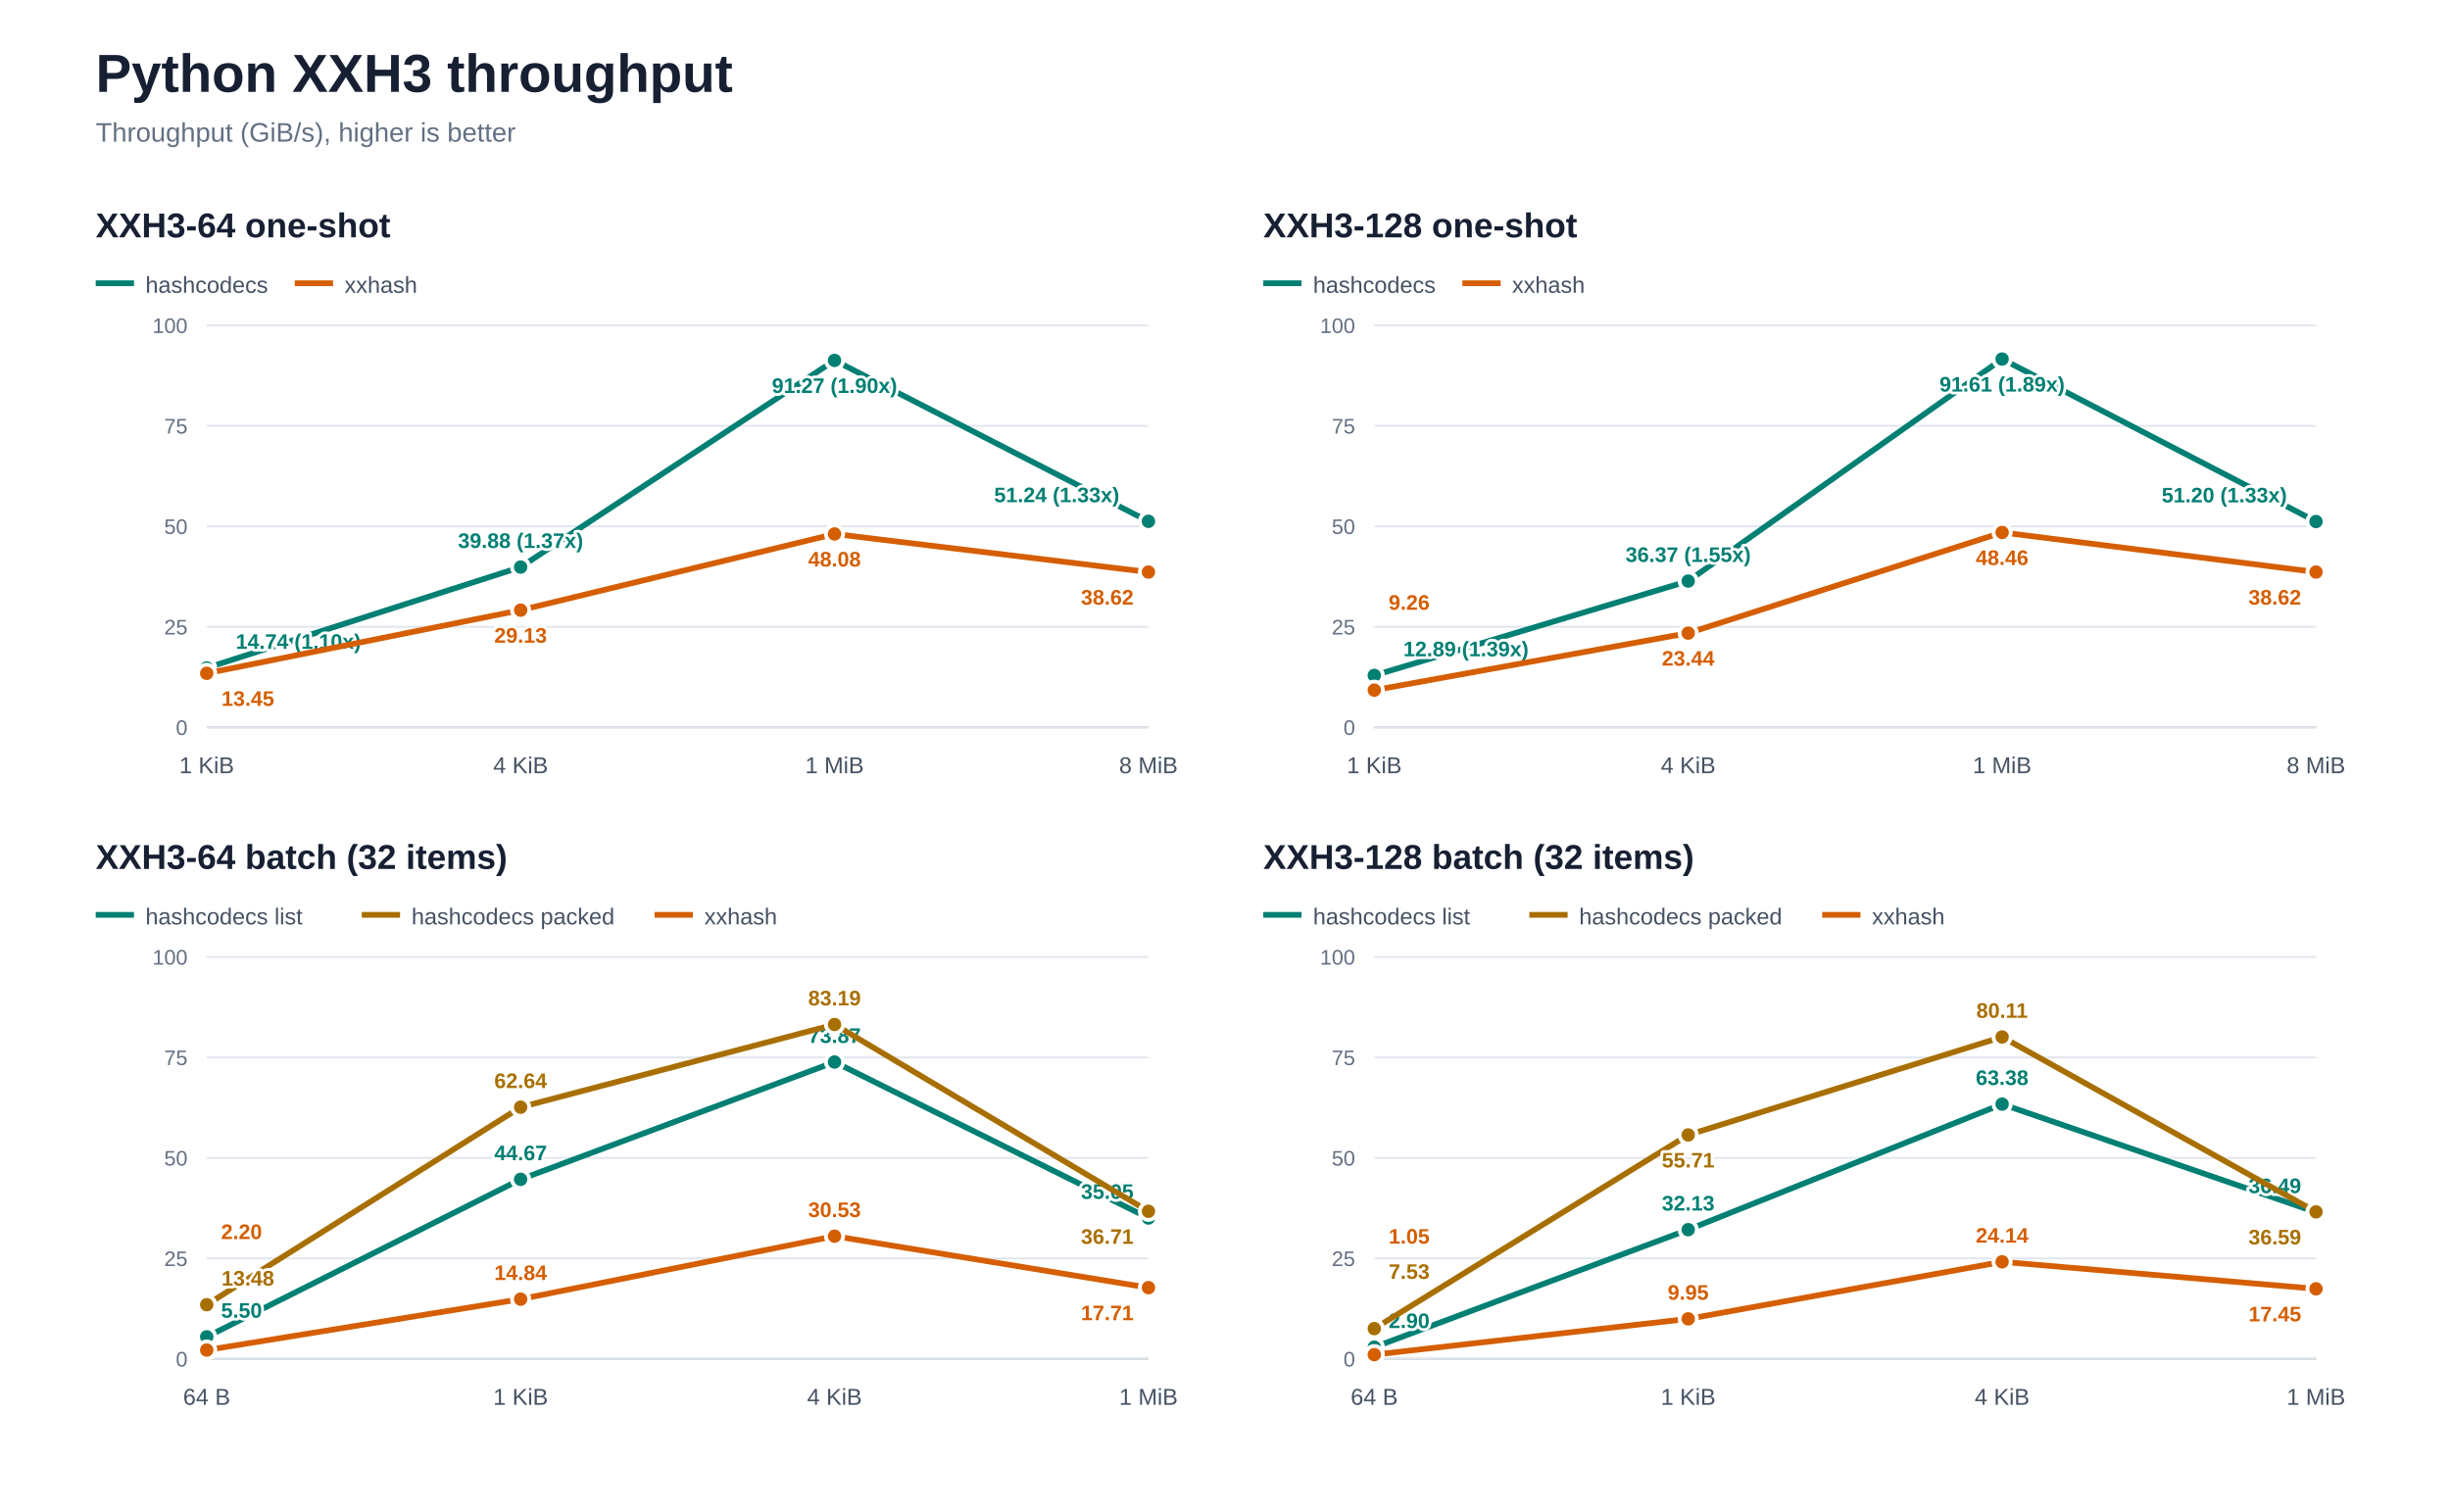
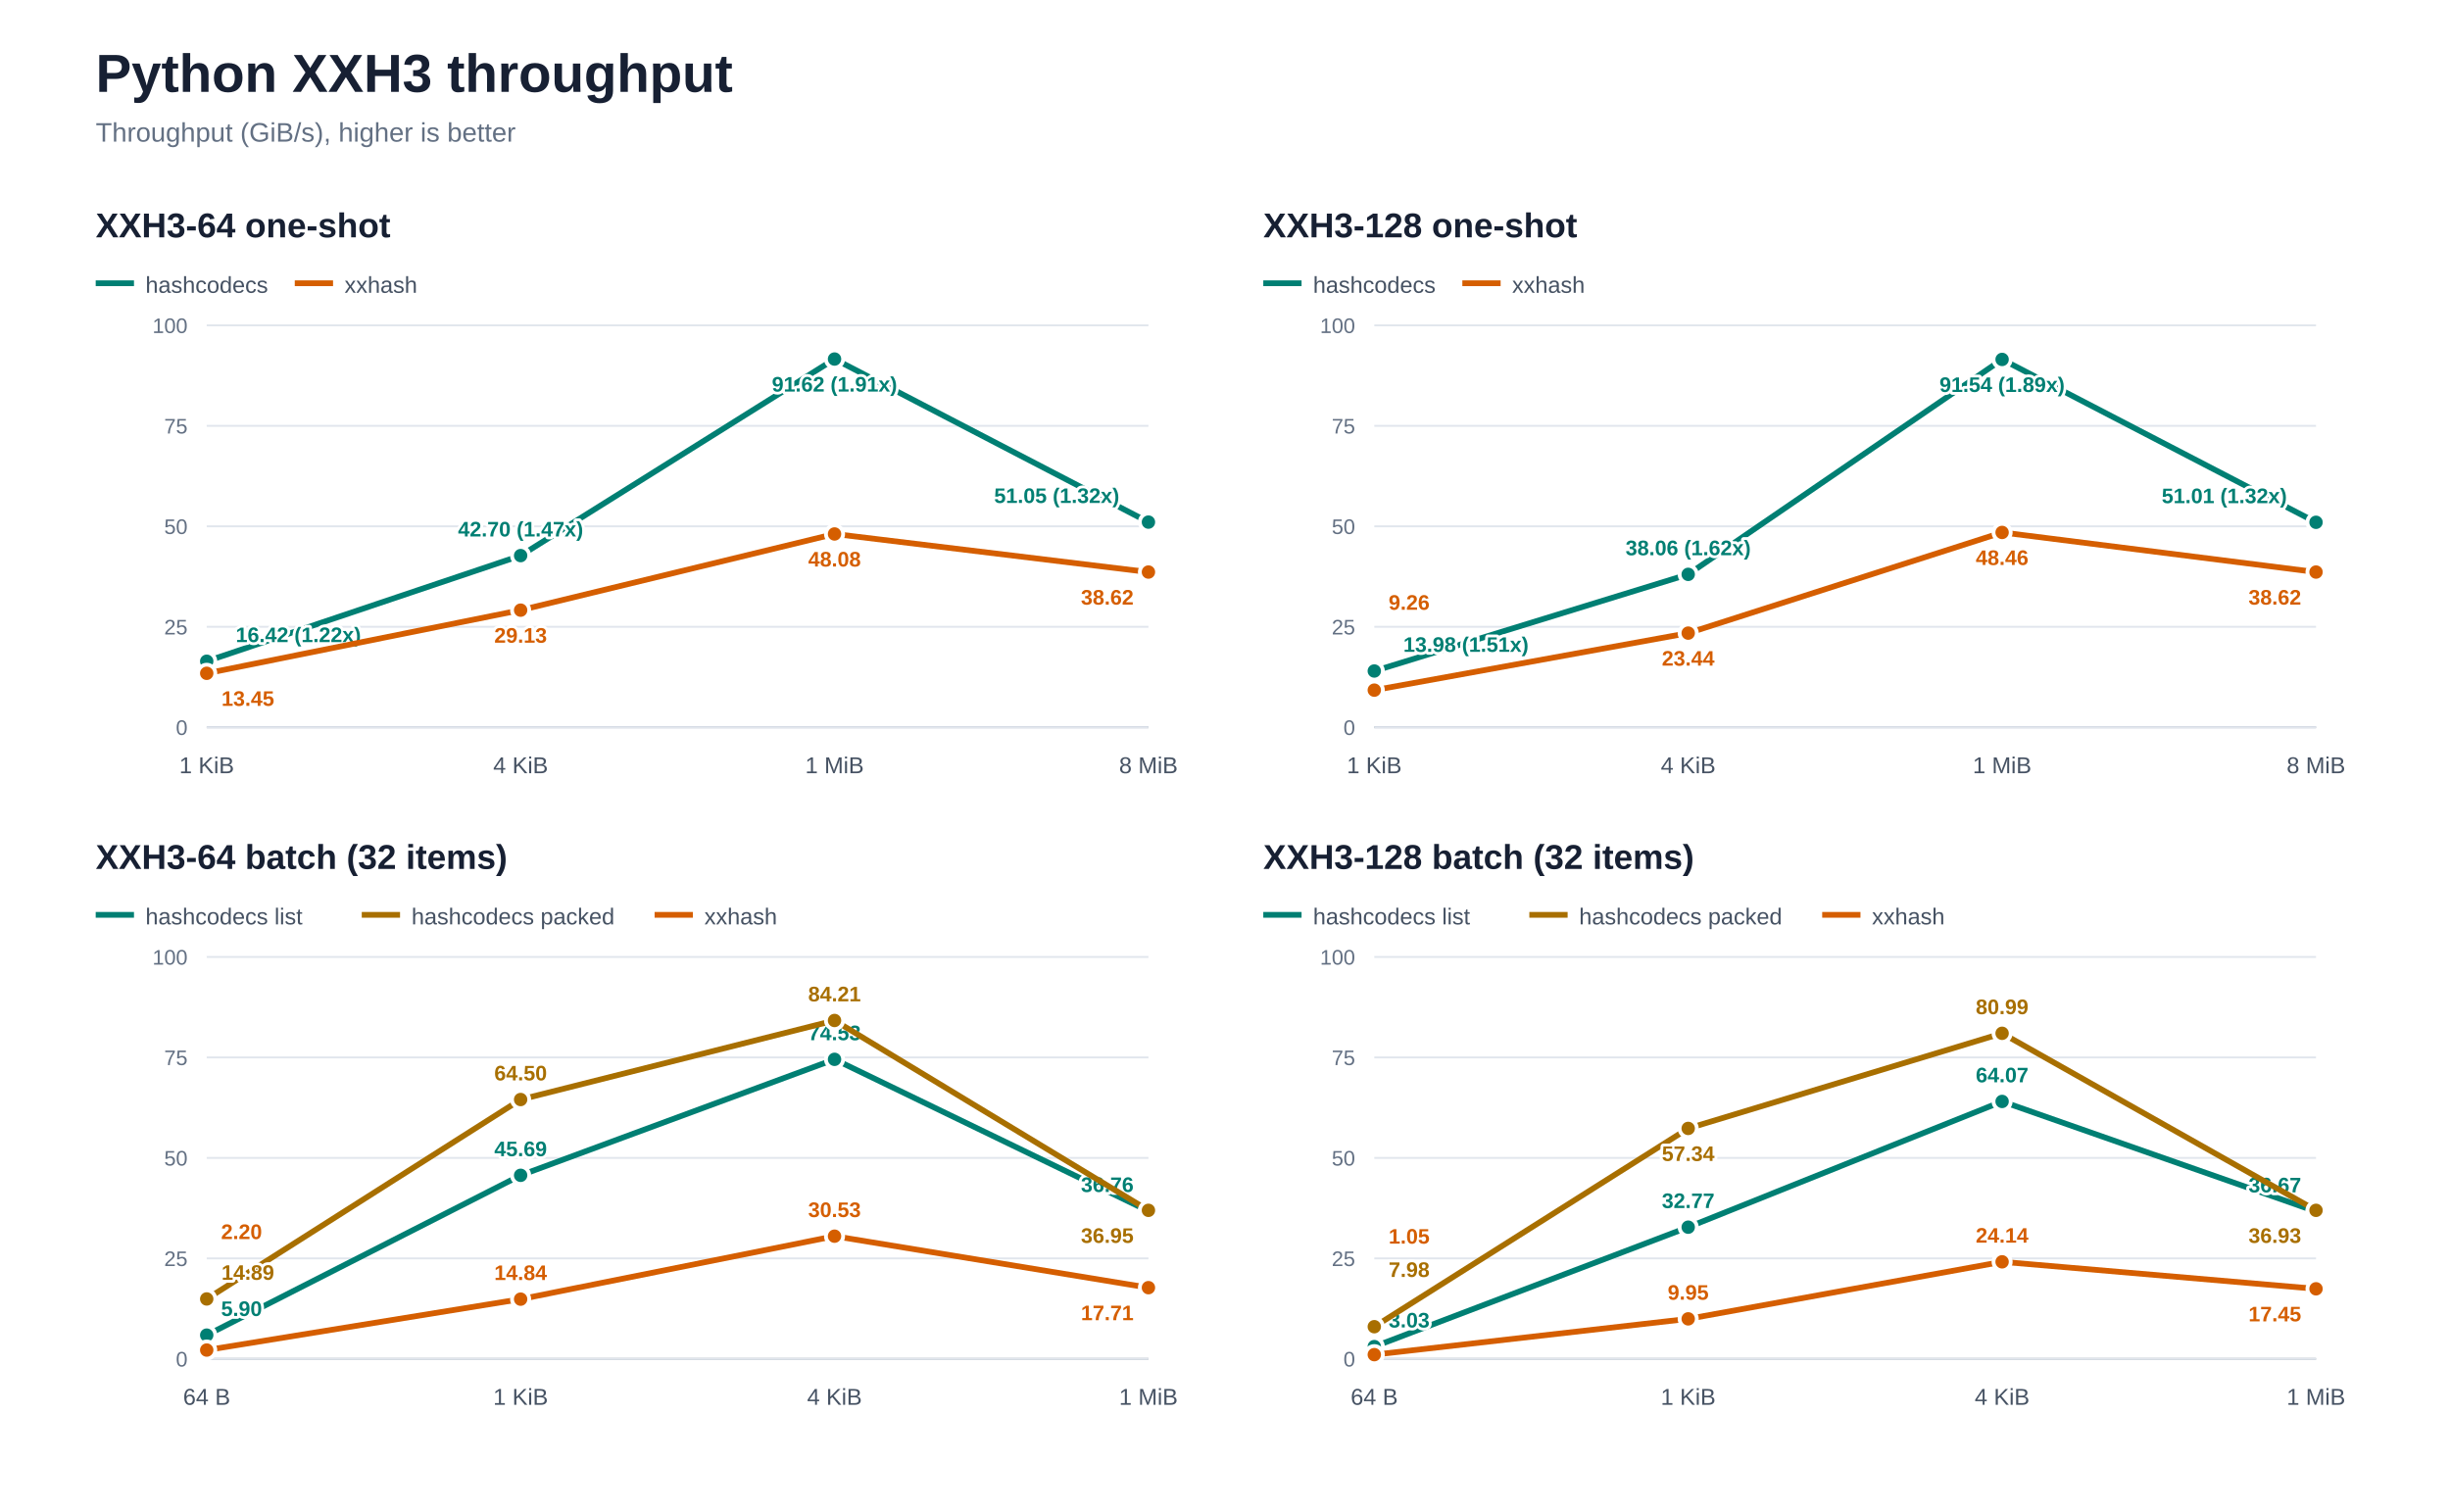
<svg xmlns="http://www.w3.org/2000/svg" width="1280" height="790" viewBox="0 0 1280 790" role="img" aria-labelledby="title desc">
  <rect width="100%" height="100%" fill="#ffffff" />
  <text x="50" y="48" fill="#172033" font-family="Segoe UI,Arial,sans-serif" font-size="28" font-weight="700">Python XXH3 throughput</text>
  <text x="50" y="74" fill="#637083" font-family="Segoe UI,Arial,sans-serif" font-size="14">Throughput (GiB/s), higher is better</text>
  <text x="50" y="124" fill="#172033" font-family="Segoe UI,Arial,sans-serif" font-size="18" font-weight="600">XXH3-64 one-shot</text>
  <line x1="108" y1="380" x2="600" y2="380" stroke="#9aa5b4" />
  <line x1="50" y1="148" x2="70" y2="148" stroke="#007f73" stroke-width="3" />
  <text x="76" y="153" fill="#465263" font-family="Segoe UI,Arial,sans-serif" font-size="12">hashcodecs</text>
  <line x1="154" y1="148" x2="174" y2="148" stroke="#d55e00" stroke-width="3" />
  <text x="180" y="153" fill="#465263" font-family="Segoe UI,Arial,sans-serif" font-size="12">xxhash</text>
  <line x1="108" y1="380.0" x2="600" y2="380.0" stroke="#e1e6ed" />
  <text x="98" y="384.0" text-anchor="end" fill="#637083" font-family="Segoe UI,Arial,sans-serif" font-size="11">0</text>
  <line x1="108" y1="327.5" x2="600" y2="327.5" stroke="#e1e6ed" />
  <text x="98" y="331.5" text-anchor="end" fill="#637083" font-family="Segoe UI,Arial,sans-serif" font-size="11">25</text>
  <line x1="108" y1="275.0" x2="600" y2="275.0" stroke="#e1e6ed" />
  <text x="98" y="279.0" text-anchor="end" fill="#637083" font-family="Segoe UI,Arial,sans-serif" font-size="11">50</text>
  <line x1="108" y1="222.5" x2="600" y2="222.5" stroke="#e1e6ed" />
  <text x="98" y="226.5" text-anchor="end" fill="#637083" font-family="Segoe UI,Arial,sans-serif" font-size="11">75</text>
  <line x1="108" y1="170.0" x2="600" y2="170.0" stroke="#e1e6ed" />
  <text x="98" y="174.0" text-anchor="end" fill="#637083" font-family="Segoe UI,Arial,sans-serif" font-size="11">100</text>
  <text x="108.0" y="404" text-anchor="middle" fill="#465263" font-family="Segoe UI,Arial,sans-serif" font-size="12">1 KiB</text>
  <text x="272.0" y="404" text-anchor="middle" fill="#465263" font-family="Segoe UI,Arial,sans-serif" font-size="12">4 KiB</text>
  <text x="436.0" y="404" text-anchor="middle" fill="#465263" font-family="Segoe UI,Arial,sans-serif" font-size="12">1 MiB</text>
  <text x="600.0" y="404" text-anchor="middle" fill="#465263" font-family="Segoe UI,Arial,sans-serif" font-size="12">8 MiB</text>
-   <polyline points="108.0,349.0 272.0,296.3 436.0,188.3 600.0,272.4" fill="none" stroke="#007f73" stroke-width="3" stroke-linejoin="round" stroke-linecap="round" />
-   <circle cx="108.0" cy="349.0" r="4.5" fill="#007f73" stroke="#ffffff" stroke-width="2" />
-   <text x="155.9" y="339.0" text-anchor="middle" fill="#007f73" font-family="Segoe UI,Arial,sans-serif" font-size="11" font-weight="600" paint-order="stroke" stroke="#ffffff" stroke-width="3" stroke-linejoin="round">14.74 (1.10x)</text>
-   <circle cx="272.0" cy="296.3" r="4.5" fill="#007f73" stroke="#ffffff" stroke-width="2" />
-   <text x="272.0" y="286.3" text-anchor="middle" fill="#007f73" font-family="Segoe UI,Arial,sans-serif" font-size="11" font-weight="600" paint-order="stroke" stroke="#ffffff" stroke-width="3" stroke-linejoin="round">39.88 (1.37x)</text>
-   <circle cx="436.0" cy="188.3" r="4.5" fill="#007f73" stroke="#ffffff" stroke-width="2" />
-   <text x="436.0" y="205.3" text-anchor="middle" fill="#007f73" font-family="Segoe UI,Arial,sans-serif" font-size="11" font-weight="600" paint-order="stroke" stroke="#ffffff" stroke-width="3" stroke-linejoin="round">91.27 (1.90x)</text>
-   <circle cx="600.0" cy="272.4" r="4.5" fill="#007f73" stroke="#ffffff" stroke-width="2" />
-   <text x="552.1" y="262.4" text-anchor="middle" fill="#007f73" font-family="Segoe UI,Arial,sans-serif" font-size="11" font-weight="600" paint-order="stroke" stroke="#ffffff" stroke-width="3" stroke-linejoin="round">51.24 (1.33x)</text>
+   <polyline points="108.0,345.5 272.0,290.3 436.0,187.6 600.0,272.8" fill="none" stroke="#007f73" stroke-width="3" stroke-linejoin="round" stroke-linecap="round" />
+   <circle cx="108.0" cy="345.5" r="4.5" fill="#007f73" stroke="#ffffff" stroke-width="2" />
+   <text x="155.9" y="335.5" text-anchor="middle" fill="#007f73" font-family="Segoe UI,Arial,sans-serif" font-size="11" font-weight="600" paint-order="stroke" stroke="#ffffff" stroke-width="3" stroke-linejoin="round">16.42 (1.22x)</text>
+   <circle cx="272.0" cy="290.3" r="4.5" fill="#007f73" stroke="#ffffff" stroke-width="2" />
+   <text x="272.0" y="280.3" text-anchor="middle" fill="#007f73" font-family="Segoe UI,Arial,sans-serif" font-size="11" font-weight="600" paint-order="stroke" stroke="#ffffff" stroke-width="3" stroke-linejoin="round">42.70 (1.47x)</text>
+   <circle cx="436.0" cy="187.6" r="4.5" fill="#007f73" stroke="#ffffff" stroke-width="2" />
+   <text x="436.0" y="204.6" text-anchor="middle" fill="#007f73" font-family="Segoe UI,Arial,sans-serif" font-size="11" font-weight="600" paint-order="stroke" stroke="#ffffff" stroke-width="3" stroke-linejoin="round">91.62 (1.91x)</text>
+   <circle cx="600.0" cy="272.8" r="4.5" fill="#007f73" stroke="#ffffff" stroke-width="2" />
+   <text x="552.1" y="262.8" text-anchor="middle" fill="#007f73" font-family="Segoe UI,Arial,sans-serif" font-size="11" font-weight="600" paint-order="stroke" stroke="#ffffff" stroke-width="3" stroke-linejoin="round">51.05 (1.32x)</text>
  <polyline points="108.0,351.8 272.0,318.8 436.0,279.0 600.0,298.9" fill="none" stroke="#d55e00" stroke-width="3" stroke-linejoin="round" stroke-linecap="round" />
  <circle cx="108.0" cy="351.8" r="4.5" fill="#d55e00" stroke="#ffffff" stroke-width="2" />
  <text x="129.5" y="368.8" text-anchor="middle" fill="#d55e00" font-family="Segoe UI,Arial,sans-serif" font-size="11" font-weight="600" paint-order="stroke" stroke="#ffffff" stroke-width="3" stroke-linejoin="round">13.45</text>
  <circle cx="272.0" cy="318.8" r="4.5" fill="#d55e00" stroke="#ffffff" stroke-width="2" />
  <text x="272.0" y="335.8" text-anchor="middle" fill="#d55e00" font-family="Segoe UI,Arial,sans-serif" font-size="11" font-weight="600" paint-order="stroke" stroke="#ffffff" stroke-width="3" stroke-linejoin="round">29.13</text>
  <circle cx="436.0" cy="279.0" r="4.5" fill="#d55e00" stroke="#ffffff" stroke-width="2" />
  <text x="436.0" y="296.0" text-anchor="middle" fill="#d55e00" font-family="Segoe UI,Arial,sans-serif" font-size="11" font-weight="600" paint-order="stroke" stroke="#ffffff" stroke-width="3" stroke-linejoin="round">48.08</text>
  <circle cx="600.0" cy="298.9" r="4.5" fill="#d55e00" stroke="#ffffff" stroke-width="2" />
  <text x="578.5" y="315.9" text-anchor="middle" fill="#d55e00" font-family="Segoe UI,Arial,sans-serif" font-size="11" font-weight="600" paint-order="stroke" stroke="#ffffff" stroke-width="3" stroke-linejoin="round">38.62</text>
  <text x="660" y="124" fill="#172033" font-family="Segoe UI,Arial,sans-serif" font-size="18" font-weight="600">XXH3-128 one-shot</text>
  <line x1="718" y1="380" x2="1210" y2="380" stroke="#9aa5b4" />
  <line x1="660" y1="148" x2="680" y2="148" stroke="#007f73" stroke-width="3" />
  <text x="686" y="153" fill="#465263" font-family="Segoe UI,Arial,sans-serif" font-size="12">hashcodecs</text>
  <line x1="764" y1="148" x2="784" y2="148" stroke="#d55e00" stroke-width="3" />
  <text x="790" y="153" fill="#465263" font-family="Segoe UI,Arial,sans-serif" font-size="12">xxhash</text>
  <line x1="718" y1="380.0" x2="1210" y2="380.0" stroke="#e1e6ed" />
  <text x="708" y="384.0" text-anchor="end" fill="#637083" font-family="Segoe UI,Arial,sans-serif" font-size="11">0</text>
  <line x1="718" y1="327.5" x2="1210" y2="327.5" stroke="#e1e6ed" />
  <text x="708" y="331.5" text-anchor="end" fill="#637083" font-family="Segoe UI,Arial,sans-serif" font-size="11">25</text>
  <line x1="718" y1="275.0" x2="1210" y2="275.0" stroke="#e1e6ed" />
  <text x="708" y="279.0" text-anchor="end" fill="#637083" font-family="Segoe UI,Arial,sans-serif" font-size="11">50</text>
  <line x1="718" y1="222.5" x2="1210" y2="222.5" stroke="#e1e6ed" />
  <text x="708" y="226.5" text-anchor="end" fill="#637083" font-family="Segoe UI,Arial,sans-serif" font-size="11">75</text>
  <line x1="718" y1="170.0" x2="1210" y2="170.0" stroke="#e1e6ed" />
  <text x="708" y="174.0" text-anchor="end" fill="#637083" font-family="Segoe UI,Arial,sans-serif" font-size="11">100</text>
  <text x="718.0" y="404" text-anchor="middle" fill="#465263" font-family="Segoe UI,Arial,sans-serif" font-size="12">1 KiB</text>
  <text x="882.0" y="404" text-anchor="middle" fill="#465263" font-family="Segoe UI,Arial,sans-serif" font-size="12">4 KiB</text>
  <text x="1046.0" y="404" text-anchor="middle" fill="#465263" font-family="Segoe UI,Arial,sans-serif" font-size="12">1 MiB</text>
  <text x="1210.0" y="404" text-anchor="middle" fill="#465263" font-family="Segoe UI,Arial,sans-serif" font-size="12">8 MiB</text>
-   <polyline points="718.0,352.9 882.0,303.6 1046.0,187.6 1210.0,272.5" fill="none" stroke="#007f73" stroke-width="3" stroke-linejoin="round" stroke-linecap="round" />
-   <circle cx="718.0" cy="352.9" r="4.5" fill="#007f73" stroke="#ffffff" stroke-width="2" />
-   <text x="765.9" y="342.9" text-anchor="middle" fill="#007f73" font-family="Segoe UI,Arial,sans-serif" font-size="11" font-weight="600" paint-order="stroke" stroke="#ffffff" stroke-width="3" stroke-linejoin="round">12.89 (1.39x)</text>
-   <circle cx="882.0" cy="303.6" r="4.5" fill="#007f73" stroke="#ffffff" stroke-width="2" />
-   <text x="882.0" y="293.6" text-anchor="middle" fill="#007f73" font-family="Segoe UI,Arial,sans-serif" font-size="11" font-weight="600" paint-order="stroke" stroke="#ffffff" stroke-width="3" stroke-linejoin="round">36.37 (1.55x)</text>
-   <circle cx="1046.0" cy="187.6" r="4.5" fill="#007f73" stroke="#ffffff" stroke-width="2" />
-   <text x="1046.0" y="204.6" text-anchor="middle" fill="#007f73" font-family="Segoe UI,Arial,sans-serif" font-size="11" font-weight="600" paint-order="stroke" stroke="#ffffff" stroke-width="3" stroke-linejoin="round">91.61 (1.89x)</text>
-   <circle cx="1210.0" cy="272.5" r="4.5" fill="#007f73" stroke="#ffffff" stroke-width="2" />
-   <text x="1162.1" y="262.5" text-anchor="middle" fill="#007f73" font-family="Segoe UI,Arial,sans-serif" font-size="11" font-weight="600" paint-order="stroke" stroke="#ffffff" stroke-width="3" stroke-linejoin="round">51.20 (1.33x)</text>
+   <polyline points="718.0,350.6 882.0,300.1 1046.0,187.8 1210.0,272.9" fill="none" stroke="#007f73" stroke-width="3" stroke-linejoin="round" stroke-linecap="round" />
+   <circle cx="718.0" cy="350.6" r="4.5" fill="#007f73" stroke="#ffffff" stroke-width="2" />
+   <text x="765.9" y="340.6" text-anchor="middle" fill="#007f73" font-family="Segoe UI,Arial,sans-serif" font-size="11" font-weight="600" paint-order="stroke" stroke="#ffffff" stroke-width="3" stroke-linejoin="round">13.98 (1.51x)</text>
+   <circle cx="882.0" cy="300.1" r="4.5" fill="#007f73" stroke="#ffffff" stroke-width="2" />
+   <text x="882.0" y="290.1" text-anchor="middle" fill="#007f73" font-family="Segoe UI,Arial,sans-serif" font-size="11" font-weight="600" paint-order="stroke" stroke="#ffffff" stroke-width="3" stroke-linejoin="round">38.06 (1.62x)</text>
+   <circle cx="1046.0" cy="187.8" r="4.5" fill="#007f73" stroke="#ffffff" stroke-width="2" />
+   <text x="1046.0" y="204.8" text-anchor="middle" fill="#007f73" font-family="Segoe UI,Arial,sans-serif" font-size="11" font-weight="600" paint-order="stroke" stroke="#ffffff" stroke-width="3" stroke-linejoin="round">91.54 (1.89x)</text>
+   <circle cx="1210.0" cy="272.9" r="4.5" fill="#007f73" stroke="#ffffff" stroke-width="2" />
+   <text x="1162.1" y="262.9" text-anchor="middle" fill="#007f73" font-family="Segoe UI,Arial,sans-serif" font-size="11" font-weight="600" paint-order="stroke" stroke="#ffffff" stroke-width="3" stroke-linejoin="round">51.01 (1.32x)</text>
  <polyline points="718.0,360.6 882.0,330.8 1046.0,278.2 1210.0,298.9" fill="none" stroke="#d55e00" stroke-width="3" stroke-linejoin="round" stroke-linecap="round" />
  <circle cx="718.0" cy="360.6" r="4.5" fill="#d55e00" stroke="#ffffff" stroke-width="2" />
  <text x="736.2" y="318.6" text-anchor="middle" fill="#d55e00" font-family="Segoe UI,Arial,sans-serif" font-size="11" font-weight="600" paint-order="stroke" stroke="#ffffff" stroke-width="3" stroke-linejoin="round">9.26</text>
  <circle cx="882.0" cy="330.8" r="4.5" fill="#d55e00" stroke="#ffffff" stroke-width="2" />
  <text x="882.0" y="347.8" text-anchor="middle" fill="#d55e00" font-family="Segoe UI,Arial,sans-serif" font-size="11" font-weight="600" paint-order="stroke" stroke="#ffffff" stroke-width="3" stroke-linejoin="round">23.44</text>
  <circle cx="1046.0" cy="278.2" r="4.5" fill="#d55e00" stroke="#ffffff" stroke-width="2" />
  <text x="1046.0" y="295.2" text-anchor="middle" fill="#d55e00" font-family="Segoe UI,Arial,sans-serif" font-size="11" font-weight="600" paint-order="stroke" stroke="#ffffff" stroke-width="3" stroke-linejoin="round">48.46</text>
  <circle cx="1210.0" cy="298.9" r="4.5" fill="#d55e00" stroke="#ffffff" stroke-width="2" />
  <text x="1188.5" y="315.9" text-anchor="middle" fill="#d55e00" font-family="Segoe UI,Arial,sans-serif" font-size="11" font-weight="600" paint-order="stroke" stroke="#ffffff" stroke-width="3" stroke-linejoin="round">38.62</text>
  <text x="50" y="454" fill="#172033" font-family="Segoe UI,Arial,sans-serif" font-size="18" font-weight="600">XXH3-64 batch (32 items)</text>
  <line x1="108" y1="710" x2="600" y2="710" stroke="#9aa5b4" />
  <line x1="50" y1="478" x2="70" y2="478" stroke="#007f73" stroke-width="3" />
  <text x="76" y="483" fill="#465263" font-family="Segoe UI,Arial,sans-serif" font-size="12">hashcodecs list</text>
  <line x1="189" y1="478" x2="209" y2="478" stroke="#a86f00" stroke-width="3" />
  <text x="215" y="483" fill="#465263" font-family="Segoe UI,Arial,sans-serif" font-size="12">hashcodecs packed</text>
  <line x1="342" y1="478" x2="362" y2="478" stroke="#d55e00" stroke-width="3" />
  <text x="368" y="483" fill="#465263" font-family="Segoe UI,Arial,sans-serif" font-size="12">xxhash</text>
  <line x1="108" y1="710.0" x2="600" y2="710.0" stroke="#e1e6ed" />
  <text x="98" y="714.0" text-anchor="end" fill="#637083" font-family="Segoe UI,Arial,sans-serif" font-size="11">0</text>
  <line x1="108" y1="657.5" x2="600" y2="657.5" stroke="#e1e6ed" />
  <text x="98" y="661.5" text-anchor="end" fill="#637083" font-family="Segoe UI,Arial,sans-serif" font-size="11">25</text>
  <line x1="108" y1="605.0" x2="600" y2="605.0" stroke="#e1e6ed" />
  <text x="98" y="609.0" text-anchor="end" fill="#637083" font-family="Segoe UI,Arial,sans-serif" font-size="11">50</text>
  <line x1="108" y1="552.5" x2="600" y2="552.5" stroke="#e1e6ed" />
  <text x="98" y="556.5" text-anchor="end" fill="#637083" font-family="Segoe UI,Arial,sans-serif" font-size="11">75</text>
  <line x1="108" y1="500.0" x2="600" y2="500.0" stroke="#e1e6ed" />
  <text x="98" y="504.0" text-anchor="end" fill="#637083" font-family="Segoe UI,Arial,sans-serif" font-size="11">100</text>
  <text x="108.0" y="734" text-anchor="middle" fill="#465263" font-family="Segoe UI,Arial,sans-serif" font-size="12">64 B</text>
  <text x="272.0" y="734" text-anchor="middle" fill="#465263" font-family="Segoe UI,Arial,sans-serif" font-size="12">1 KiB</text>
  <text x="436.0" y="734" text-anchor="middle" fill="#465263" font-family="Segoe UI,Arial,sans-serif" font-size="12">4 KiB</text>
  <text x="600.0" y="734" text-anchor="middle" fill="#465263" font-family="Segoe UI,Arial,sans-serif" font-size="12">1 MiB</text>
-   <polyline points="108.0,698.5 272.0,616.2 436.0,554.9 600.0,636.4" fill="none" stroke="#007f73" stroke-width="3" stroke-linejoin="round" stroke-linecap="round" />
-   <circle cx="108.0" cy="698.5" r="4.5" fill="#007f73" stroke="#ffffff" stroke-width="2" />
-   <text x="126.2" y="688.5" text-anchor="middle" fill="#007f73" font-family="Segoe UI,Arial,sans-serif" font-size="11" font-weight="600" paint-order="stroke" stroke="#ffffff" stroke-width="3" stroke-linejoin="round">5.50</text>
-   <circle cx="272.0" cy="616.2" r="4.5" fill="#007f73" stroke="#ffffff" stroke-width="2" />
-   <text x="272.0" y="606.2" text-anchor="middle" fill="#007f73" font-family="Segoe UI,Arial,sans-serif" font-size="11" font-weight="600" paint-order="stroke" stroke="#ffffff" stroke-width="3" stroke-linejoin="round">44.67</text>
-   <circle cx="436.0" cy="554.9" r="4.5" fill="#007f73" stroke="#ffffff" stroke-width="2" />
-   <text x="436.0" y="544.9" text-anchor="middle" fill="#007f73" font-family="Segoe UI,Arial,sans-serif" font-size="11" font-weight="600" paint-order="stroke" stroke="#ffffff" stroke-width="3" stroke-linejoin="round">73.87</text>
-   <circle cx="600.0" cy="636.4" r="4.5" fill="#007f73" stroke="#ffffff" stroke-width="2" />
-   <text x="578.5" y="626.4" text-anchor="middle" fill="#007f73" font-family="Segoe UI,Arial,sans-serif" font-size="11" font-weight="600" paint-order="stroke" stroke="#ffffff" stroke-width="3" stroke-linejoin="round">35.05</text>
-   <polyline points="108.0,681.7 272.0,578.5 436.0,535.3 600.0,632.9" fill="none" stroke="#a86f00" stroke-width="3" stroke-linejoin="round" stroke-linecap="round" />
-   <circle cx="108.0" cy="681.7" r="4.5" fill="#a86f00" stroke="#ffffff" stroke-width="2" />
-   <text x="129.5" y="671.7" text-anchor="middle" fill="#a86f00" font-family="Segoe UI,Arial,sans-serif" font-size="11" font-weight="600" paint-order="stroke" stroke="#ffffff" stroke-width="3" stroke-linejoin="round">13.48</text>
-   <circle cx="272.0" cy="578.5" r="4.5" fill="#a86f00" stroke="#ffffff" stroke-width="2" />
-   <text x="272.0" y="568.5" text-anchor="middle" fill="#a86f00" font-family="Segoe UI,Arial,sans-serif" font-size="11" font-weight="600" paint-order="stroke" stroke="#ffffff" stroke-width="3" stroke-linejoin="round">62.64</text>
-   <circle cx="436.0" cy="535.3" r="4.5" fill="#a86f00" stroke="#ffffff" stroke-width="2" />
-   <text x="436.0" y="525.3" text-anchor="middle" fill="#a86f00" font-family="Segoe UI,Arial,sans-serif" font-size="11" font-weight="600" paint-order="stroke" stroke="#ffffff" stroke-width="3" stroke-linejoin="round">83.19</text>
-   <circle cx="600.0" cy="632.9" r="4.5" fill="#a86f00" stroke="#ffffff" stroke-width="2" />
-   <text x="578.5" y="649.9" text-anchor="middle" fill="#a86f00" font-family="Segoe UI,Arial,sans-serif" font-size="11" font-weight="600" paint-order="stroke" stroke="#ffffff" stroke-width="3" stroke-linejoin="round">36.71</text>
+   <polyline points="108.0,697.6 272.0,614.1 436.0,553.5 600.0,632.8" fill="none" stroke="#007f73" stroke-width="3" stroke-linejoin="round" stroke-linecap="round" />
+   <circle cx="108.0" cy="697.6" r="4.5" fill="#007f73" stroke="#ffffff" stroke-width="2" />
+   <text x="126.2" y="687.6" text-anchor="middle" fill="#007f73" font-family="Segoe UI,Arial,sans-serif" font-size="11" font-weight="600" paint-order="stroke" stroke="#ffffff" stroke-width="3" stroke-linejoin="round">5.90</text>
+   <circle cx="272.0" cy="614.1" r="4.5" fill="#007f73" stroke="#ffffff" stroke-width="2" />
+   <text x="272.0" y="604.1" text-anchor="middle" fill="#007f73" font-family="Segoe UI,Arial,sans-serif" font-size="11" font-weight="600" paint-order="stroke" stroke="#ffffff" stroke-width="3" stroke-linejoin="round">45.69</text>
+   <circle cx="436.0" cy="553.5" r="4.5" fill="#007f73" stroke="#ffffff" stroke-width="2" />
+   <text x="436.0" y="543.5" text-anchor="middle" fill="#007f73" font-family="Segoe UI,Arial,sans-serif" font-size="11" font-weight="600" paint-order="stroke" stroke="#ffffff" stroke-width="3" stroke-linejoin="round">74.53</text>
+   <circle cx="600.0" cy="632.8" r="4.5" fill="#007f73" stroke="#ffffff" stroke-width="2" />
+   <text x="578.5" y="622.8" text-anchor="middle" fill="#007f73" font-family="Segoe UI,Arial,sans-serif" font-size="11" font-weight="600" paint-order="stroke" stroke="#ffffff" stroke-width="3" stroke-linejoin="round">36.76</text>
+   <polyline points="108.0,678.7 272.0,574.5 436.0,533.2 600.0,632.4" fill="none" stroke="#a86f00" stroke-width="3" stroke-linejoin="round" stroke-linecap="round" />
+   <circle cx="108.0" cy="678.7" r="4.5" fill="#a86f00" stroke="#ffffff" stroke-width="2" />
+   <text x="129.5" y="668.7" text-anchor="middle" fill="#a86f00" font-family="Segoe UI,Arial,sans-serif" font-size="11" font-weight="600" paint-order="stroke" stroke="#ffffff" stroke-width="3" stroke-linejoin="round">14.89</text>
+   <circle cx="272.0" cy="574.5" r="4.5" fill="#a86f00" stroke="#ffffff" stroke-width="2" />
+   <text x="272.0" y="564.5" text-anchor="middle" fill="#a86f00" font-family="Segoe UI,Arial,sans-serif" font-size="11" font-weight="600" paint-order="stroke" stroke="#ffffff" stroke-width="3" stroke-linejoin="round">64.50</text>
+   <circle cx="436.0" cy="533.2" r="4.5" fill="#a86f00" stroke="#ffffff" stroke-width="2" />
+   <text x="436.0" y="523.2" text-anchor="middle" fill="#a86f00" font-family="Segoe UI,Arial,sans-serif" font-size="11" font-weight="600" paint-order="stroke" stroke="#ffffff" stroke-width="3" stroke-linejoin="round">84.21</text>
+   <circle cx="600.0" cy="632.4" r="4.5" fill="#a86f00" stroke="#ffffff" stroke-width="2" />
+   <text x="578.5" y="649.4" text-anchor="middle" fill="#a86f00" font-family="Segoe UI,Arial,sans-serif" font-size="11" font-weight="600" paint-order="stroke" stroke="#ffffff" stroke-width="3" stroke-linejoin="round">36.95</text>
  <polyline points="108.0,705.4 272.0,678.8 436.0,645.9 600.0,672.8" fill="none" stroke="#d55e00" stroke-width="3" stroke-linejoin="round" stroke-linecap="round" />
  <circle cx="108.0" cy="705.4" r="4.5" fill="#d55e00" stroke="#ffffff" stroke-width="2" />
  <text x="126.2" y="647.4" text-anchor="middle" fill="#d55e00" font-family="Segoe UI,Arial,sans-serif" font-size="11" font-weight="600" paint-order="stroke" stroke="#ffffff" stroke-width="3" stroke-linejoin="round">2.20</text>
  <circle cx="272.0" cy="678.8" r="4.5" fill="#d55e00" stroke="#ffffff" stroke-width="2" />
  <text x="272.0" y="668.8" text-anchor="middle" fill="#d55e00" font-family="Segoe UI,Arial,sans-serif" font-size="11" font-weight="600" paint-order="stroke" stroke="#ffffff" stroke-width="3" stroke-linejoin="round">14.84</text>
  <circle cx="436.0" cy="645.9" r="4.5" fill="#d55e00" stroke="#ffffff" stroke-width="2" />
  <text x="436.0" y="635.9" text-anchor="middle" fill="#d55e00" font-family="Segoe UI,Arial,sans-serif" font-size="11" font-weight="600" paint-order="stroke" stroke="#ffffff" stroke-width="3" stroke-linejoin="round">30.53</text>
  <circle cx="600.0" cy="672.8" r="4.5" fill="#d55e00" stroke="#ffffff" stroke-width="2" />
  <text x="578.5" y="689.8" text-anchor="middle" fill="#d55e00" font-family="Segoe UI,Arial,sans-serif" font-size="11" font-weight="600" paint-order="stroke" stroke="#ffffff" stroke-width="3" stroke-linejoin="round">17.71</text>
  <text x="660" y="454" fill="#172033" font-family="Segoe UI,Arial,sans-serif" font-size="18" font-weight="600">XXH3-128 batch (32 items)</text>
  <line x1="718" y1="710" x2="1210" y2="710" stroke="#9aa5b4" />
  <line x1="660" y1="478" x2="680" y2="478" stroke="#007f73" stroke-width="3" />
  <text x="686" y="483" fill="#465263" font-family="Segoe UI,Arial,sans-serif" font-size="12">hashcodecs list</text>
  <line x1="799" y1="478" x2="819" y2="478" stroke="#a86f00" stroke-width="3" />
  <text x="825" y="483" fill="#465263" font-family="Segoe UI,Arial,sans-serif" font-size="12">hashcodecs packed</text>
  <line x1="952" y1="478" x2="972" y2="478" stroke="#d55e00" stroke-width="3" />
  <text x="978" y="483" fill="#465263" font-family="Segoe UI,Arial,sans-serif" font-size="12">xxhash</text>
  <line x1="718" y1="710.0" x2="1210" y2="710.0" stroke="#e1e6ed" />
  <text x="708" y="714.0" text-anchor="end" fill="#637083" font-family="Segoe UI,Arial,sans-serif" font-size="11">0</text>
  <line x1="718" y1="657.5" x2="1210" y2="657.5" stroke="#e1e6ed" />
  <text x="708" y="661.5" text-anchor="end" fill="#637083" font-family="Segoe UI,Arial,sans-serif" font-size="11">25</text>
  <line x1="718" y1="605.0" x2="1210" y2="605.0" stroke="#e1e6ed" />
  <text x="708" y="609.0" text-anchor="end" fill="#637083" font-family="Segoe UI,Arial,sans-serif" font-size="11">50</text>
  <line x1="718" y1="552.5" x2="1210" y2="552.5" stroke="#e1e6ed" />
  <text x="708" y="556.5" text-anchor="end" fill="#637083" font-family="Segoe UI,Arial,sans-serif" font-size="11">75</text>
  <line x1="718" y1="500.0" x2="1210" y2="500.0" stroke="#e1e6ed" />
  <text x="708" y="504.0" text-anchor="end" fill="#637083" font-family="Segoe UI,Arial,sans-serif" font-size="11">100</text>
  <text x="718.0" y="734" text-anchor="middle" fill="#465263" font-family="Segoe UI,Arial,sans-serif" font-size="12">64 B</text>
  <text x="882.0" y="734" text-anchor="middle" fill="#465263" font-family="Segoe UI,Arial,sans-serif" font-size="12">1 KiB</text>
  <text x="1046.0" y="734" text-anchor="middle" fill="#465263" font-family="Segoe UI,Arial,sans-serif" font-size="12">4 KiB</text>
  <text x="1210.0" y="734" text-anchor="middle" fill="#465263" font-family="Segoe UI,Arial,sans-serif" font-size="12">1 MiB</text>
-   <polyline points="718.0,703.9 882.0,642.5 1046.0,576.9 1210.0,633.4" fill="none" stroke="#007f73" stroke-width="3" stroke-linejoin="round" stroke-linecap="round" />
-   <circle cx="718.0" cy="703.9" r="4.5" fill="#007f73" stroke="#ffffff" stroke-width="2" />
-   <text x="736.2" y="693.9" text-anchor="middle" fill="#007f73" font-family="Segoe UI,Arial,sans-serif" font-size="11" font-weight="600" paint-order="stroke" stroke="#ffffff" stroke-width="3" stroke-linejoin="round">2.90</text>
-   <circle cx="882.0" cy="642.5" r="4.5" fill="#007f73" stroke="#ffffff" stroke-width="2" />
-   <text x="882.0" y="632.5" text-anchor="middle" fill="#007f73" font-family="Segoe UI,Arial,sans-serif" font-size="11" font-weight="600" paint-order="stroke" stroke="#ffffff" stroke-width="3" stroke-linejoin="round">32.13</text>
-   <circle cx="1046.0" cy="576.9" r="4.5" fill="#007f73" stroke="#ffffff" stroke-width="2" />
-   <text x="1046.0" y="566.9" text-anchor="middle" fill="#007f73" font-family="Segoe UI,Arial,sans-serif" font-size="11" font-weight="600" paint-order="stroke" stroke="#ffffff" stroke-width="3" stroke-linejoin="round">63.38</text>
-   <circle cx="1210.0" cy="633.4" r="4.5" fill="#007f73" stroke="#ffffff" stroke-width="2" />
-   <text x="1188.5" y="623.4" text-anchor="middle" fill="#007f73" font-family="Segoe UI,Arial,sans-serif" font-size="11" font-weight="600" paint-order="stroke" stroke="#ffffff" stroke-width="3" stroke-linejoin="round">36.49</text>
-   <polyline points="718.0,694.2 882.0,593.0 1046.0,541.8 1210.0,633.2" fill="none" stroke="#a86f00" stroke-width="3" stroke-linejoin="round" stroke-linecap="round" />
-   <circle cx="718.0" cy="694.2" r="4.5" fill="#a86f00" stroke="#ffffff" stroke-width="2" />
-   <text x="736.2" y="668.2" text-anchor="middle" fill="#a86f00" font-family="Segoe UI,Arial,sans-serif" font-size="11" font-weight="600" paint-order="stroke" stroke="#ffffff" stroke-width="3" stroke-linejoin="round">7.53</text>
-   <circle cx="882.0" cy="593.0" r="4.5" fill="#a86f00" stroke="#ffffff" stroke-width="2" />
-   <text x="882.0" y="610.0" text-anchor="middle" fill="#a86f00" font-family="Segoe UI,Arial,sans-serif" font-size="11" font-weight="600" paint-order="stroke" stroke="#ffffff" stroke-width="3" stroke-linejoin="round">55.71</text>
-   <circle cx="1046.0" cy="541.8" r="4.5" fill="#a86f00" stroke="#ffffff" stroke-width="2" />
-   <text x="1046.0" y="531.8" text-anchor="middle" fill="#a86f00" font-family="Segoe UI,Arial,sans-serif" font-size="11" font-weight="600" paint-order="stroke" stroke="#ffffff" stroke-width="3" stroke-linejoin="round">80.11</text>
-   <circle cx="1210.0" cy="633.2" r="4.5" fill="#a86f00" stroke="#ffffff" stroke-width="2" />
-   <text x="1188.5" y="650.2" text-anchor="middle" fill="#a86f00" font-family="Segoe UI,Arial,sans-serif" font-size="11" font-weight="600" paint-order="stroke" stroke="#ffffff" stroke-width="3" stroke-linejoin="round">36.59</text>
+   <polyline points="718.0,703.6 882.0,641.2 1046.0,575.5 1210.0,633.0" fill="none" stroke="#007f73" stroke-width="3" stroke-linejoin="round" stroke-linecap="round" />
+   <circle cx="718.0" cy="703.6" r="4.5" fill="#007f73" stroke="#ffffff" stroke-width="2" />
+   <text x="736.2" y="693.6" text-anchor="middle" fill="#007f73" font-family="Segoe UI,Arial,sans-serif" font-size="11" font-weight="600" paint-order="stroke" stroke="#ffffff" stroke-width="3" stroke-linejoin="round">3.03</text>
+   <circle cx="882.0" cy="641.2" r="4.5" fill="#007f73" stroke="#ffffff" stroke-width="2" />
+   <text x="882.0" y="631.2" text-anchor="middle" fill="#007f73" font-family="Segoe UI,Arial,sans-serif" font-size="11" font-weight="600" paint-order="stroke" stroke="#ffffff" stroke-width="3" stroke-linejoin="round">32.77</text>
+   <circle cx="1046.0" cy="575.5" r="4.5" fill="#007f73" stroke="#ffffff" stroke-width="2" />
+   <text x="1046.0" y="565.5" text-anchor="middle" fill="#007f73" font-family="Segoe UI,Arial,sans-serif" font-size="11" font-weight="600" paint-order="stroke" stroke="#ffffff" stroke-width="3" stroke-linejoin="round">64.07</text>
+   <circle cx="1210.0" cy="633.0" r="4.5" fill="#007f73" stroke="#ffffff" stroke-width="2" />
+   <text x="1188.5" y="623.0" text-anchor="middle" fill="#007f73" font-family="Segoe UI,Arial,sans-serif" font-size="11" font-weight="600" paint-order="stroke" stroke="#ffffff" stroke-width="3" stroke-linejoin="round">36.67</text>
+   <polyline points="718.0,693.2 882.0,589.6 1046.0,539.9 1210.0,632.4" fill="none" stroke="#a86f00" stroke-width="3" stroke-linejoin="round" stroke-linecap="round" />
+   <circle cx="718.0" cy="693.2" r="4.5" fill="#a86f00" stroke="#ffffff" stroke-width="2" />
+   <text x="736.2" y="667.2" text-anchor="middle" fill="#a86f00" font-family="Segoe UI,Arial,sans-serif" font-size="11" font-weight="600" paint-order="stroke" stroke="#ffffff" stroke-width="3" stroke-linejoin="round">7.98</text>
+   <circle cx="882.0" cy="589.6" r="4.5" fill="#a86f00" stroke="#ffffff" stroke-width="2" />
+   <text x="882.0" y="606.6" text-anchor="middle" fill="#a86f00" font-family="Segoe UI,Arial,sans-serif" font-size="11" font-weight="600" paint-order="stroke" stroke="#ffffff" stroke-width="3" stroke-linejoin="round">57.34</text>
+   <circle cx="1046.0" cy="539.9" r="4.5" fill="#a86f00" stroke="#ffffff" stroke-width="2" />
+   <text x="1046.0" y="529.9" text-anchor="middle" fill="#a86f00" font-family="Segoe UI,Arial,sans-serif" font-size="11" font-weight="600" paint-order="stroke" stroke="#ffffff" stroke-width="3" stroke-linejoin="round">80.99</text>
+   <circle cx="1210.0" cy="632.4" r="4.5" fill="#a86f00" stroke="#ffffff" stroke-width="2" />
+   <text x="1188.5" y="649.4" text-anchor="middle" fill="#a86f00" font-family="Segoe UI,Arial,sans-serif" font-size="11" font-weight="600" paint-order="stroke" stroke="#ffffff" stroke-width="3" stroke-linejoin="round">36.93</text>
  <polyline points="718.0,707.8 882.0,689.1 1046.0,659.3 1210.0,673.4" fill="none" stroke="#d55e00" stroke-width="3" stroke-linejoin="round" stroke-linecap="round" />
  <circle cx="718.0" cy="707.8" r="4.5" fill="#d55e00" stroke="#ffffff" stroke-width="2" />
  <text x="736.2" y="649.8" text-anchor="middle" fill="#d55e00" font-family="Segoe UI,Arial,sans-serif" font-size="11" font-weight="600" paint-order="stroke" stroke="#ffffff" stroke-width="3" stroke-linejoin="round">1.05</text>
  <circle cx="882.0" cy="689.1" r="4.5" fill="#d55e00" stroke="#ffffff" stroke-width="2" />
  <text x="882.0" y="679.1" text-anchor="middle" fill="#d55e00" font-family="Segoe UI,Arial,sans-serif" font-size="11" font-weight="600" paint-order="stroke" stroke="#ffffff" stroke-width="3" stroke-linejoin="round">9.95</text>
  <circle cx="1046.0" cy="659.3" r="4.5" fill="#d55e00" stroke="#ffffff" stroke-width="2" />
  <text x="1046.0" y="649.3" text-anchor="middle" fill="#d55e00" font-family="Segoe UI,Arial,sans-serif" font-size="11" font-weight="600" paint-order="stroke" stroke="#ffffff" stroke-width="3" stroke-linejoin="round">24.14</text>
  <circle cx="1210.0" cy="673.4" r="4.5" fill="#d55e00" stroke="#ffffff" stroke-width="2" />
  <text x="1188.5" y="690.4" text-anchor="middle" fill="#d55e00" font-family="Segoe UI,Arial,sans-serif" font-size="11" font-weight="600" paint-order="stroke" stroke="#ffffff" stroke-width="3" stroke-linejoin="round">17.45</text>
</svg>
